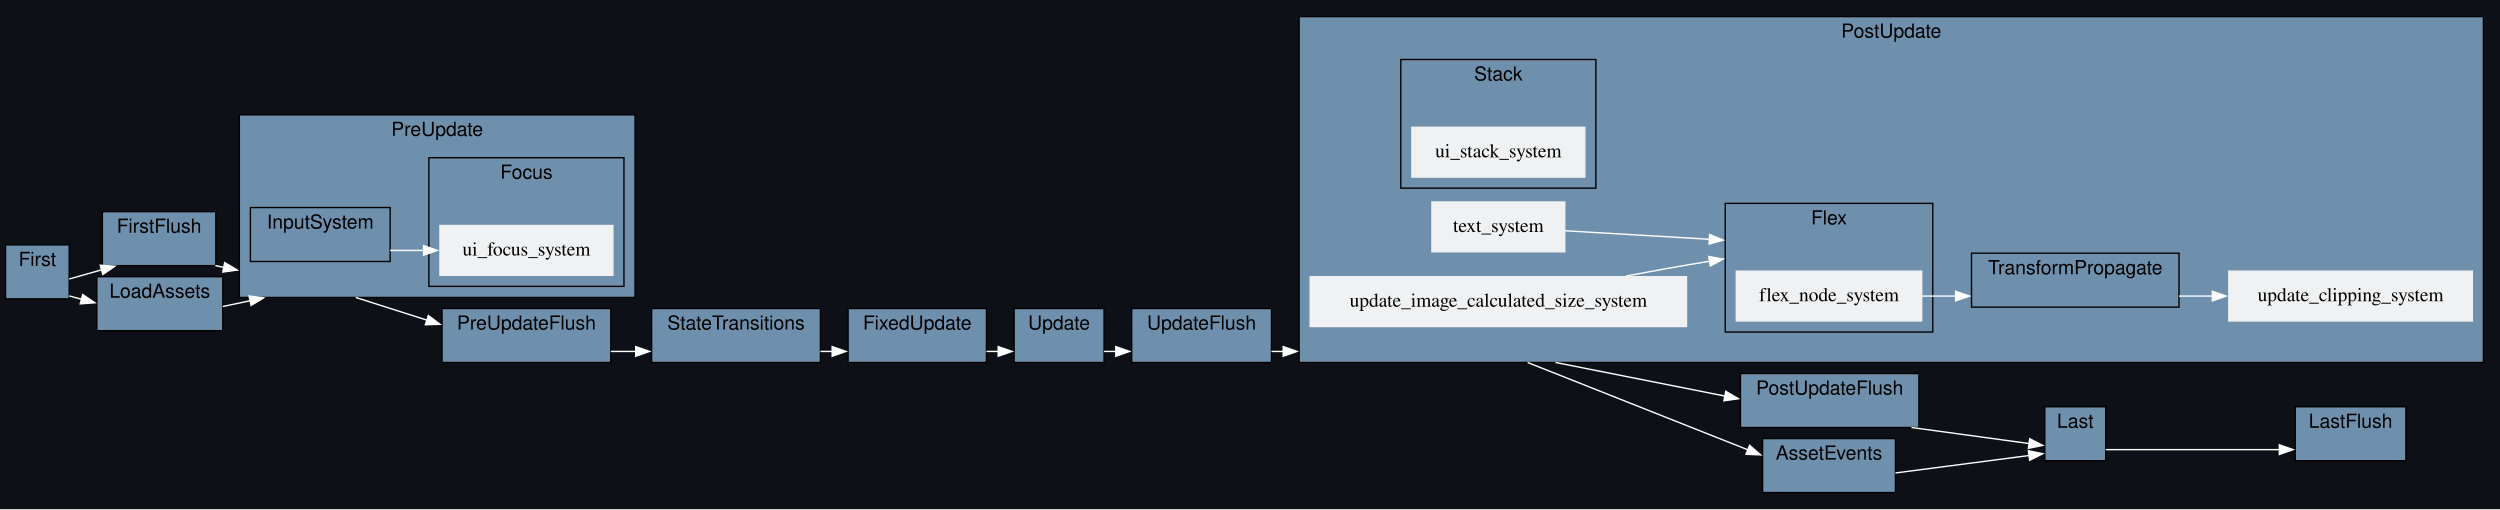
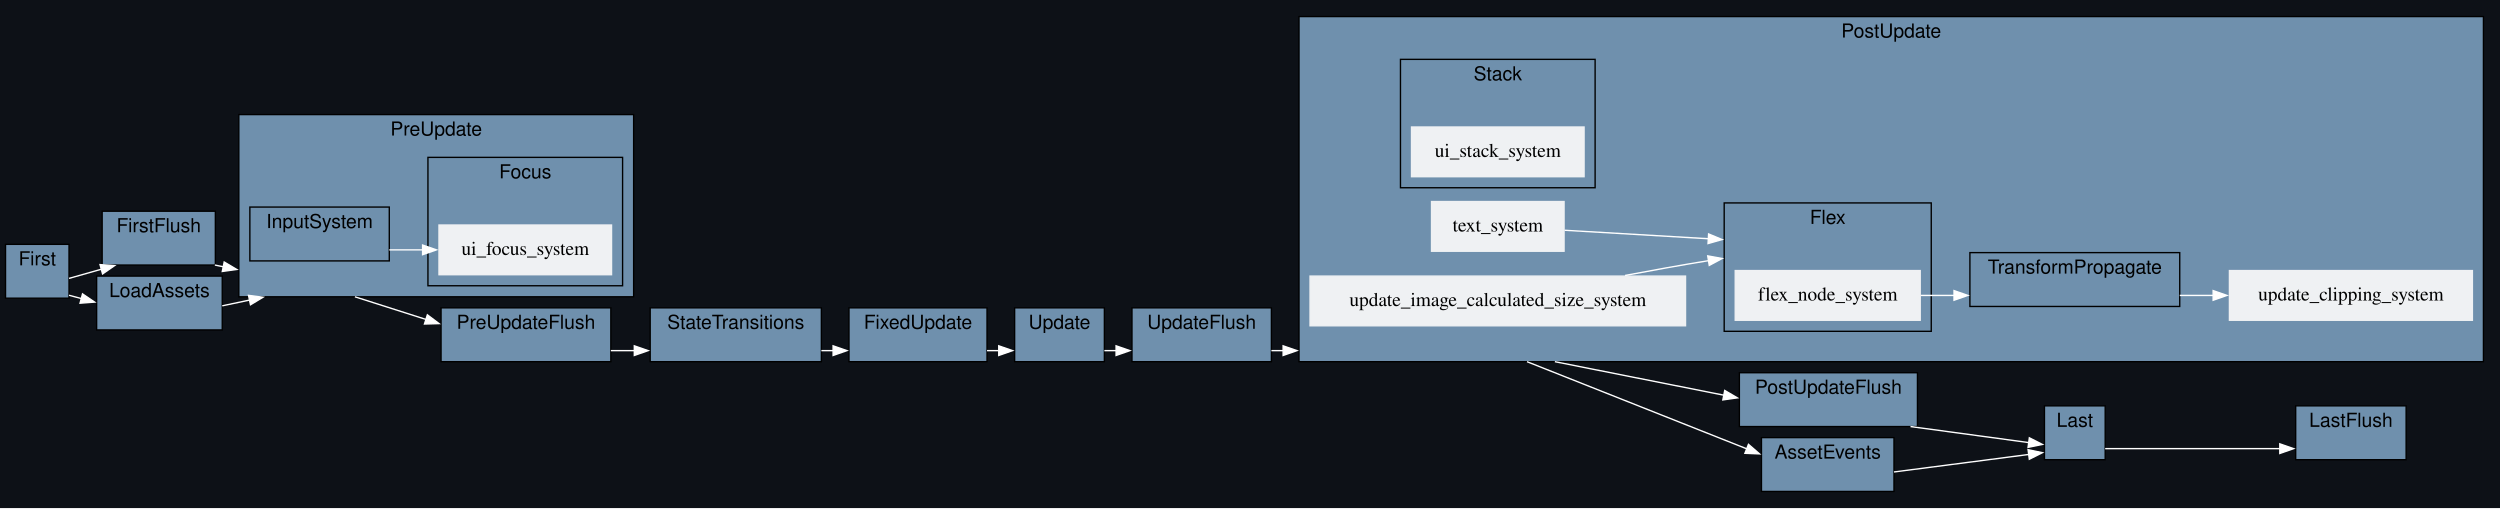
- <svg xmlns="http://www.w3.org/2000/svg" width="1807pt" height="368pt" viewBox="0.00 0.00 1807.00 368.00">
+ <svg xmlns="http://www.w3.org/2000/svg" width="1811pt" height="368pt" viewBox="0.00 0.00 1811.00 368.00">
  <g id="graph0" class="graph" transform="scale(1 1) rotate(0) translate(4 364)">
-     <polygon fill="#0d1117" stroke="none" points="-4,4 -4,-364 1803,-364 1803,4 -4,4" />
+     <polygon fill="#0d1117" stroke="none" points="-4,4 -4,-364 1807,-364 1807,4 -4,4" />
    <g id="clust1" class="cluster">
-       <polygon fill="#6f90ad" stroke="black" points="729,-102 729,-141 794,-141 794,-102 729,-102" />
-       <text text-anchor="middle" x="761.5" y="-125.8" font-family="Helvetica,sans-Serif" font-size="14.00">Update</text>
+       <polygon fill="#6f90ad" stroke="black" points="731,-102 731,-141 796,-141 796,-102 731,-102" />
+       <text text-anchor="middle" x="763.5" y="-125.8" font-family="Helvetica,sans-Serif" font-size="14.00">Update</text>
    </g>
    <g id="clust2" class="cluster">
      <polygon fill="#6f90ad" stroke="black" points="70,-172 70,-211 152,-211 152,-172 70,-172" />
      <text text-anchor="middle" x="111" y="-195.8" font-family="Helvetica,sans-Serif" font-size="14.00">FirstFlush</text>
    </g>
    <g id="clust3" class="cluster">
-       <polygon fill="#6f90ad" stroke="black" points="315.5,-102 315.5,-141 437.5,-141 437.5,-102 315.5,-102" />
-       <text text-anchor="middle" x="376.5" y="-125.8" font-family="Helvetica,sans-Serif" font-size="14.00">PreUpdateFlush</text>
+       <polygon fill="#6f90ad" stroke="black" points="315.5,-102 315.5,-141 438.5,-141 438.5,-102 315.5,-102" />
+       <text text-anchor="middle" x="377" y="-125.8" font-family="Helvetica,sans-Serif" font-size="14.00">PreUpdateFlush</text>
    </g>
    <g id="clust4" class="cluster">
-       <polygon fill="#6f90ad" stroke="black" points="814,-102 814,-141 915,-141 915,-102 814,-102" />
-       <text text-anchor="middle" x="864.5" y="-125.8" font-family="Helvetica,sans-Serif" font-size="14.00">UpdateFlush</text>
+       <polygon fill="#6f90ad" stroke="black" points="816,-102 816,-141 917,-141 917,-102 816,-102" />
+       <text text-anchor="middle" x="866.5" y="-125.8" font-family="Helvetica,sans-Serif" font-size="14.00">UpdateFlush</text>
    </g>
    <g id="clust5" class="cluster">
-       <polygon fill="#6f90ad" stroke="black" points="1254,-55 1254,-94 1383,-94 1383,-55 1254,-55" />
-       <text text-anchor="middle" x="1318.5" y="-78.8" font-family="Helvetica,sans-Serif" font-size="14.00">PostUpdateFlush</text>
+       <polygon fill="#6f90ad" stroke="black" points="1256,-55 1256,-94 1385,-94 1385,-55 1256,-55" />
+       <text text-anchor="middle" x="1320.5" y="-78.8" font-family="Helvetica,sans-Serif" font-size="14.00">PostUpdateFlush</text>
    </g>
    <g id="clust6" class="cluster">
-       <polygon fill="#6f90ad" stroke="black" points="1655,-31 1655,-70 1735,-70 1735,-31 1655,-31" />
-       <text text-anchor="middle" x="1695" y="-54.8" font-family="Helvetica,sans-Serif" font-size="14.00">LastFlush</text>
+       <polygon fill="#6f90ad" stroke="black" points="1659,-31 1659,-70 1739,-70 1739,-31 1659,-31" />
+       <text text-anchor="middle" x="1699" y="-54.8" font-family="Helvetica,sans-Serif" font-size="14.00">LastFlush</text>
    </g>
    <g id="clust7" class="cluster">
      <polygon fill="#6f90ad" stroke="black" points="0,-148 0,-187 46,-187 46,-148 0,-148" />
      <text text-anchor="middle" x="23" y="-171.8" font-family="Helvetica,sans-Serif" font-size="14.00">First</text>
    </g>
    <g id="clust8" class="cluster">
      <polygon fill="#6f90ad" stroke="black" points="169,-149 169,-281 455,-281 455,-149 169,-149" />
      <text text-anchor="middle" x="312" y="-265.8" font-family="Helvetica,sans-Serif" font-size="14.00">PreUpdate</text>
    </g>
    <g id="clust9" class="cluster">
      <polygon fill="#6f90ad" stroke="black" points="177,-175 177,-214 278,-214 278,-175 177,-175" />
      <text text-anchor="middle" x="227.5" y="-198.8" font-family="Helvetica,sans-Serif" font-size="14.00">InputSystem</text>
    </g>
    <g id="clust10" class="cluster">
      <polygon fill="#6f90ad" stroke="black" points="306,-157 306,-250 447,-250 447,-157 306,-157" />
      <text text-anchor="middle" x="376.5" y="-234.8" font-family="Helvetica,sans-Serif" font-size="14.00">Focus</text>
    </g>
    <g id="clust11" class="cluster">
-       <polygon fill="#6f90ad" stroke="black" points="467,-102 467,-141 589,-141 589,-102 467,-102" />
-       <text text-anchor="middle" x="528" y="-125.8" font-family="Helvetica,sans-Serif" font-size="14.00">StateTransitions</text>
+       <polygon fill="#6f90ad" stroke="black" points="467,-102 467,-141 591,-141 591,-102 467,-102" />
+       <text text-anchor="middle" x="529" y="-125.8" font-family="Helvetica,sans-Serif" font-size="14.00">StateTransitions</text>
    </g>
    <g id="clust12" class="cluster">
-       <polygon fill="#6f90ad" stroke="black" points="609,-102 609,-141 709,-141 709,-102 609,-102" />
-       <text text-anchor="middle" x="659" y="-125.8" font-family="Helvetica,sans-Serif" font-size="14.00">FixedUpdate</text>
+       <polygon fill="#6f90ad" stroke="black" points="611,-102 611,-141 711,-141 711,-102 611,-102" />
+       <text text-anchor="middle" x="661" y="-125.8" font-family="Helvetica,sans-Serif" font-size="14.00">FixedUpdate</text>
    </g>
    <g id="clust13" class="cluster">
-       <polygon fill="#6f90ad" stroke="black" points="935,-102 935,-352 1791,-352 1791,-102 935,-102" />
-       <text text-anchor="middle" x="1363" y="-336.8" font-family="Helvetica,sans-Serif" font-size="14.00">PostUpdate</text>
+       <polygon fill="#6f90ad" stroke="black" points="937,-102 937,-352 1795,-352 1795,-102 937,-102" />
+       <text text-anchor="middle" x="1366" y="-336.8" font-family="Helvetica,sans-Serif" font-size="14.00">PostUpdate</text>
    </g>
    <g id="clust14" class="cluster">
-       <polygon fill="#6f90ad" stroke="black" points="1421,-142 1421,-181 1571,-181 1571,-142 1421,-142" />
-       <text text-anchor="middle" x="1496" y="-165.8" font-family="Helvetica,sans-Serif" font-size="14.00">TransformPropagate</text>
+       <polygon fill="#6f90ad" stroke="black" points="1423,-142 1423,-181 1575,-181 1575,-142 1423,-142" />
+       <text text-anchor="middle" x="1499" y="-165.8" font-family="Helvetica,sans-Serif" font-size="14.00">TransformPropagate</text>
    </g>
    <g id="clust15" class="cluster">
-       <polygon fill="#6f90ad" stroke="black" points="1243,-124 1243,-217 1393,-217 1393,-124 1243,-124" />
-       <text text-anchor="middle" x="1318" y="-201.8" font-family="Helvetica,sans-Serif" font-size="14.00">Flex</text>
+       <polygon fill="#6f90ad" stroke="black" points="1245,-124 1245,-217 1395,-217 1395,-124 1245,-124" />
+       <text text-anchor="middle" x="1320" y="-201.8" font-family="Helvetica,sans-Serif" font-size="14.00">Flex</text>
    </g>
    <g id="clust16" class="cluster">
-       <polygon fill="#6f90ad" stroke="black" points="1008.5,-228 1008.5,-321 1149.5,-321 1149.5,-228 1008.5,-228" />
-       <text text-anchor="middle" x="1079" y="-305.8" font-family="Helvetica,sans-Serif" font-size="14.00">Stack</text>
+       <polygon fill="#6f90ad" stroke="black" points="1010.5,-228 1010.5,-321 1151.5,-321 1151.5,-228 1010.5,-228" />
+       <text text-anchor="middle" x="1081" y="-305.8" font-family="Helvetica,sans-Serif" font-size="14.00">Stack</text>
    </g>
    <g id="clust17" class="cluster">
-       <polygon fill="#6f90ad" stroke="black" points="1474,-31 1474,-70 1518,-70 1518,-31 1474,-31" />
-       <text text-anchor="middle" x="1496" y="-54.8" font-family="Helvetica,sans-Serif" font-size="14.00">Last</text>
+       <polygon fill="#6f90ad" stroke="black" points="1477,-31 1477,-70 1521,-70 1521,-31 1477,-31" />
+       <text text-anchor="middle" x="1499" y="-54.8" font-family="Helvetica,sans-Serif" font-size="14.00">Last</text>
    </g>
    <g id="clust18" class="cluster">
      <polygon fill="#6f90ad" stroke="black" points="66,-125 66,-164 157,-164 157,-125 66,-125" />
      <text text-anchor="middle" x="111.5" y="-148.8" font-family="Helvetica,sans-Serif" font-size="14.00">LoadAssets</text>
    </g>
    <g id="clust19" class="cluster">
-       <polygon fill="#6f90ad" stroke="black" points="1270,-8 1270,-47 1366,-47 1366,-8 1270,-8" />
-       <text text-anchor="middle" x="1318" y="-31.8" font-family="Helvetica,sans-Serif" font-size="14.00">AssetEvents</text>
+       <polygon fill="#6f90ad" stroke="black" points="1272,-8 1272,-47 1368,-47 1368,-8 1272,-8" />
+       <text text-anchor="middle" x="1320" y="-31.8" font-family="Helvetica,sans-Serif" font-size="14.00">AssetEvents</text>
    </g>
    <g id="edge7" class="edge">
-       <path fill="none" stroke="white" d="M794,-110C796.81,-110 799.71,-110 802.65,-110" />
-       <polygon fill="white" stroke="white" points="802.49,-113.5 812.49,-110 802.49,-106.5 802.49,-113.5" />
+       <path fill="none" stroke="white" d="M796,-110C798.81,-110 801.71,-110 804.65,-110" />
+       <polygon fill="white" stroke="white" points="804.49,-113.5 814.49,-110 804.49,-106.5 804.49,-113.5" />
    </g>
    <g id="edge2" class="edge">
      <path fill="none" stroke="white" d="M151.64,-172C153.65,-171.6 155.69,-171.19 157.74,-170.77" />
      <polygon fill="white" stroke="white" points="158.41,-174.21 167.52,-168.8 157.02,-167.35 158.41,-174.21" />
    </g>
    <g id="edge4" class="edge">
-       <path fill="none" stroke="white" d="M437.5,-110C443.43,-110 449.48,-110 455.51,-110" />
+       <path fill="none" stroke="white" d="M438.5,-110C444.25,-110 450.12,-110 455.97,-110" />
      <polygon fill="white" stroke="white" points="455.49,-113.5 465.49,-110 455.49,-106.5 455.49,-113.5" />
    </g>
    <g id="edge8" class="edge">
-       <path fill="none" stroke="white" d="M915,-110C917.77,-110 920.62,-110 923.52,-110" />
-       <polygon fill="white" stroke="white" points="923.49,-113.5 933.49,-110 923.49,-106.5 923.49,-113.5" />
+       <path fill="none" stroke="white" d="M917,-110C919.77,-110 922.62,-110 925.52,-110" />
+       <polygon fill="white" stroke="white" points="925.49,-113.5 935.49,-110 925.49,-106.5 925.49,-113.5" />
    </g>
    <g id="edge10" class="edge">
-       <path fill="none" stroke="white" d="M1377.63,-55C1406.07,-51.13 1439.13,-46.62 1462.9,-43.38" />
-       <polygon fill="white" stroke="white" points="1463.07,-46.89 1472.51,-42.07 1462.12,-39.95 1463.07,-46.89" />
+       <path fill="none" stroke="white" d="M1379.98,-55C1408.63,-51.12 1441.94,-46.6 1465.85,-43.36" />
+       <polygon fill="white" stroke="white" points="1466.06,-46.86 1475.5,-42.05 1465.12,-39.93 1466.06,-46.86" />
    </g>
    <g id="edge1" class="edge">
      <path fill="none" stroke="white" d="M46,-162.34C52.44,-164.18 59.5,-166.18 66,-168 67.17,-168.33 68.36,-168.66 69.55,-168.99" />
      <polygon fill="white" stroke="white" points="68.45,-172.32 79.02,-171.6 70.31,-165.57 68.45,-172.32" />
    </g>
    <g id="edge13" class="edge">
      <path fill="none" stroke="white" d="M46,-150.12C48.89,-149.34 51.94,-148.53 55.09,-147.68" />
      <polygon fill="white" stroke="white" points="55.78,-151.12 64.54,-145.16 53.98,-144.36 55.78,-151.12" />
    </g>
    <g id="edge3" class="edge">
      <path fill="none" stroke="white" d="M253.1,-149C267.43,-144.44 286.19,-138.46 304.7,-132.56" />
      <polygon fill="white" stroke="white" points="305.59,-135.95 314.06,-129.58 303.47,-129.28 305.59,-135.95" />
    </g>
    <g id="node11" class="node">
      <polygon fill="#eff1f3" stroke="#eff1f3" points="439,-201 314,-201 314,-165 439,-165 439,-201" />
      <text text-anchor="middle" x="376.5" y="-179.3" font-family="Times,serif" font-size="14.00">ui_focus_system</text>
    </g>
    <g id="edge16" class="edge">
      <path fill="none" stroke="white" d="M278,-183C285.9,-183 294.22,-183 302.52,-183" />
      <polygon fill="white" stroke="white" points="302.13,-186.5 312.13,-183 302.13,-179.5 302.13,-186.5" />
    </g>
    <g id="edge5" class="edge">
-       <path fill="none" stroke="white" d="M589,-110C591.86,-110 594.74,-110 597.6,-110" />
-       <polygon fill="white" stroke="white" points="597.49,-113.5 607.49,-110 597.49,-106.5 597.49,-113.5" />
+       <path fill="none" stroke="white" d="M591,-110C593.97,-110 596.95,-110 599.92,-110" />
+       <polygon fill="white" stroke="white" points="599.49,-113.5 609.49,-110 599.49,-106.5 599.49,-113.5" />
    </g>
    <g id="edge6" class="edge">
-       <path fill="none" stroke="white" d="M709,-110C711.85,-110 714.71,-110 717.54,-110" />
-       <polygon fill="white" stroke="white" points="717.49,-113.5 727.49,-110 717.49,-106.5 717.49,-113.5" />
+       <path fill="none" stroke="white" d="M711,-110C713.85,-110 716.71,-110 719.54,-110" />
+       <polygon fill="white" stroke="white" points="719.49,-113.5 729.49,-110 719.49,-106.5 719.49,-113.5" />
    </g>
    <g id="edge9" class="edge">
-       <path fill="none" stroke="white" d="M1120.34,-102C1153.81,-95.36 1202.31,-85.74 1242.77,-77.72" />
-       <polygon fill="white" stroke="white" points="1243.39,-81.17 1252.52,-75.79 1242.03,-74.3 1243.39,-81.17" />
+       <path fill="none" stroke="white" d="M1122.34,-102C1155.81,-95.36 1204.31,-85.74 1244.77,-77.72" />
+       <polygon fill="white" stroke="white" points="1245.39,-81.17 1254.52,-75.79 1244.03,-74.3 1245.39,-81.17" />
    </g>
    <g id="edge14" class="edge">
-       <path fill="none" stroke="white" d="M1100.16,-102C1135.09,-88.15 1208.03,-59.22 1259.65,-38.75" />
-       <polygon fill="white" stroke="white" points="1260.59,-42.14 1268.59,-35.2 1258.01,-35.63 1260.59,-42.14" />
+       <path fill="none" stroke="white" d="M1102.16,-102C1137.09,-88.15 1210.03,-59.22 1261.65,-38.75" />
+       <polygon fill="white" stroke="white" points="1262.59,-42.14 1270.59,-35.2 1260.01,-35.63 1262.59,-42.14" />
    </g>
    <g id="node22" class="node">
-       <polygon fill="#eff1f3" stroke="#eff1f3" points="1783,-168 1607,-168 1607,-132 1783,-132 1783,-168" />
-       <text text-anchor="middle" x="1695" y="-146.3" font-family="Times,serif" font-size="14.00">update_clipping_system</text>
+       <polygon fill="#eff1f3" stroke="#eff1f3" points="1787,-168 1611,-168 1611,-132 1787,-132 1787,-168" />
+       <text text-anchor="middle" x="1699" y="-146.3" font-family="Times,serif" font-size="14.00">update_clipping_system</text>
    </g>
    <g id="edge20" class="edge">
-       <path fill="none" stroke="white" d="M1571,-150C1578.9,-150 1587.03,-150 1595.17,-150" />
-       <polygon fill="white" stroke="white" points="1595.08,-153.5 1605.08,-150 1595.08,-146.5 1595.08,-153.5" />
+       <path fill="none" stroke="white" d="M1575,-150C1583.02,-150 1591.26,-150 1599.5,-150" />
+       <polygon fill="white" stroke="white" points="1599.2,-153.5 1609.2,-150 1599.2,-146.5 1599.2,-153.5" />
    </g>
    <g id="node17" class="node">
-       <polygon fill="#eff1f3" stroke="#eff1f3" points="1385,-168 1251,-168 1251,-132 1385,-132 1385,-168" />
-       <text text-anchor="middle" x="1318" y="-146.3" font-family="Times,serif" font-size="14.00">flex_node_system</text>
+       <polygon fill="#eff1f3" stroke="#eff1f3" points="1387,-168 1253,-168 1253,-132 1387,-132 1387,-168" />
+       <text text-anchor="middle" x="1320" y="-146.3" font-family="Times,serif" font-size="14.00">flex_node_system</text>
    </g>
    <g id="edge19" class="edge">
-       <path fill="none" stroke="white" d="M1385.29,-150C1393.21,-150 1401.39,-150 1409.53,-150" />
-       <polygon fill="white" stroke="white" points="1409.49,-153.5 1419.49,-150 1409.49,-146.5 1409.49,-153.5" />
+       <path fill="none" stroke="white" d="M1387.41,-150C1395.3,-150 1403.45,-150 1411.57,-150" />
+       <polygon fill="white" stroke="white" points="1411.49,-153.5 1421.49,-150 1411.49,-146.5 1411.49,-153.5" />
    </g>
    <g id="node19" class="node">
-       <polygon fill="#eff1f3" stroke="#eff1f3" points="1141.5,-272 1016.5,-272 1016.5,-236 1141.5,-236 1141.5,-272" />
-       <text text-anchor="middle" x="1079" y="-250.3" font-family="Times,serif" font-size="14.00">ui_stack_system</text>
+       <polygon fill="#eff1f3" stroke="#eff1f3" points="1143.5,-272 1018.5,-272 1018.5,-236 1143.5,-236 1143.5,-272" />
+       <text text-anchor="middle" x="1081" y="-250.3" font-family="Times,serif" font-size="14.00">ui_stack_system</text>
    </g>
    <g id="node20" class="node">
-       <polygon fill="#eff1f3" stroke="#eff1f3" points="1127,-218 1031,-218 1031,-182 1127,-182 1127,-218" />
-       <text text-anchor="middle" x="1079" y="-196.3" font-family="Times,serif" font-size="14.00">text_system</text>
+       <polygon fill="#eff1f3" stroke="#eff1f3" points="1129,-218 1033,-218 1033,-182 1129,-182 1129,-218" />
+       <text text-anchor="middle" x="1081" y="-196.3" font-family="Times,serif" font-size="14.00">text_system</text>
    </g>
    <g id="edge17" class="edge">
-       <path fill="none" stroke="white" d="M1127.39,-197.2C1157.23,-195.44 1196.62,-193.11 1231.76,-191.04" />
-       <polygon fill="white" stroke="white" points="1231.71,-194.54 1241.49,-190.46 1231.3,-187.56 1231.71,-194.54" />
+       <path fill="none" stroke="white" d="M1129.39,-197.2C1159.23,-195.44 1198.62,-193.11 1233.76,-191.04" />
+       <polygon fill="white" stroke="white" points="1233.71,-194.54 1243.49,-190.46 1233.3,-187.56 1233.71,-194.54" />
    </g>
    <g id="node21" class="node">
-       <polygon fill="#eff1f3" stroke="#eff1f3" points="1215,-164 943,-164 943,-128 1215,-128 1215,-164" />
-       <text text-anchor="middle" x="1079" y="-142.3" font-family="Times,serif" font-size="14.00">update_image_calculated_size_system</text>
+       <polygon fill="#eff1f3" stroke="#eff1f3" points="1217,-164 945,-164 945,-128 1217,-128 1217,-164" />
+       <text text-anchor="middle" x="1081" y="-142.3" font-family="Times,serif" font-size="14.00">update_image_calculated_size_system</text>
    </g>
    <g id="edge18" class="edge">
-       <path fill="none" stroke="white" d="M1171.2,-164.46C1190.81,-168.17 1211.66,-171.93 1231.66,-175.19" />
-       <polygon fill="white" stroke="white" points="1231.08,-178.64 1241.51,-176.76 1232.18,-171.73 1231.08,-178.64" />
+       <path fill="none" stroke="white" d="M1173.2,-164.46C1192.81,-168.17 1213.66,-171.93 1233.66,-175.19" />
+       <polygon fill="white" stroke="white" points="1233.08,-178.64 1243.51,-176.76 1234.18,-171.73 1233.08,-178.64" />
    </g>
    <g id="edge11" class="edge">
-       <path fill="none" stroke="white" d="M1518,-39C1547.72,-39 1602.96,-39 1643.66,-39" />
-       <polygon fill="white" stroke="white" points="1643.49,-42.5 1653.49,-39 1643.49,-35.5 1643.49,-42.5" />
+       <path fill="none" stroke="white" d="M1521,-39C1550.9,-39 1606.64,-39 1647.61,-39" />
+       <polygon fill="white" stroke="white" points="1647.49,-42.5 1657.49,-39 1647.49,-35.5 1647.49,-42.5" />
    </g>
    <g id="edge12" class="edge">
      <path fill="none" stroke="white" d="M157,-142.47C163.48,-143.84 170.18,-145.25 176.74,-146.63" />
      <polygon fill="white" stroke="white" points="176.02,-150.05 186.53,-148.69 177.46,-143.21 176.02,-150.05" />
    </g>
    <g id="edge15" class="edge">
-       <path fill="none" stroke="white" d="M1366,-22.14C1396.51,-26.13 1435.5,-31.22 1462.59,-34.76" />
-       <polygon fill="white" stroke="white" points="1462.13,-38.23 1472.5,-36.06 1463.04,-31.29 1462.13,-38.23" />
+       <path fill="none" stroke="white" d="M1368,-22.11C1398.89,-26.12 1438.51,-31.27 1465.85,-34.82" />
+       <polygon fill="white" stroke="white" points="1465.13,-38.26 1475.5,-36.08 1466.04,-31.32 1465.13,-38.26" />
    </g>
  </g>
</svg>
